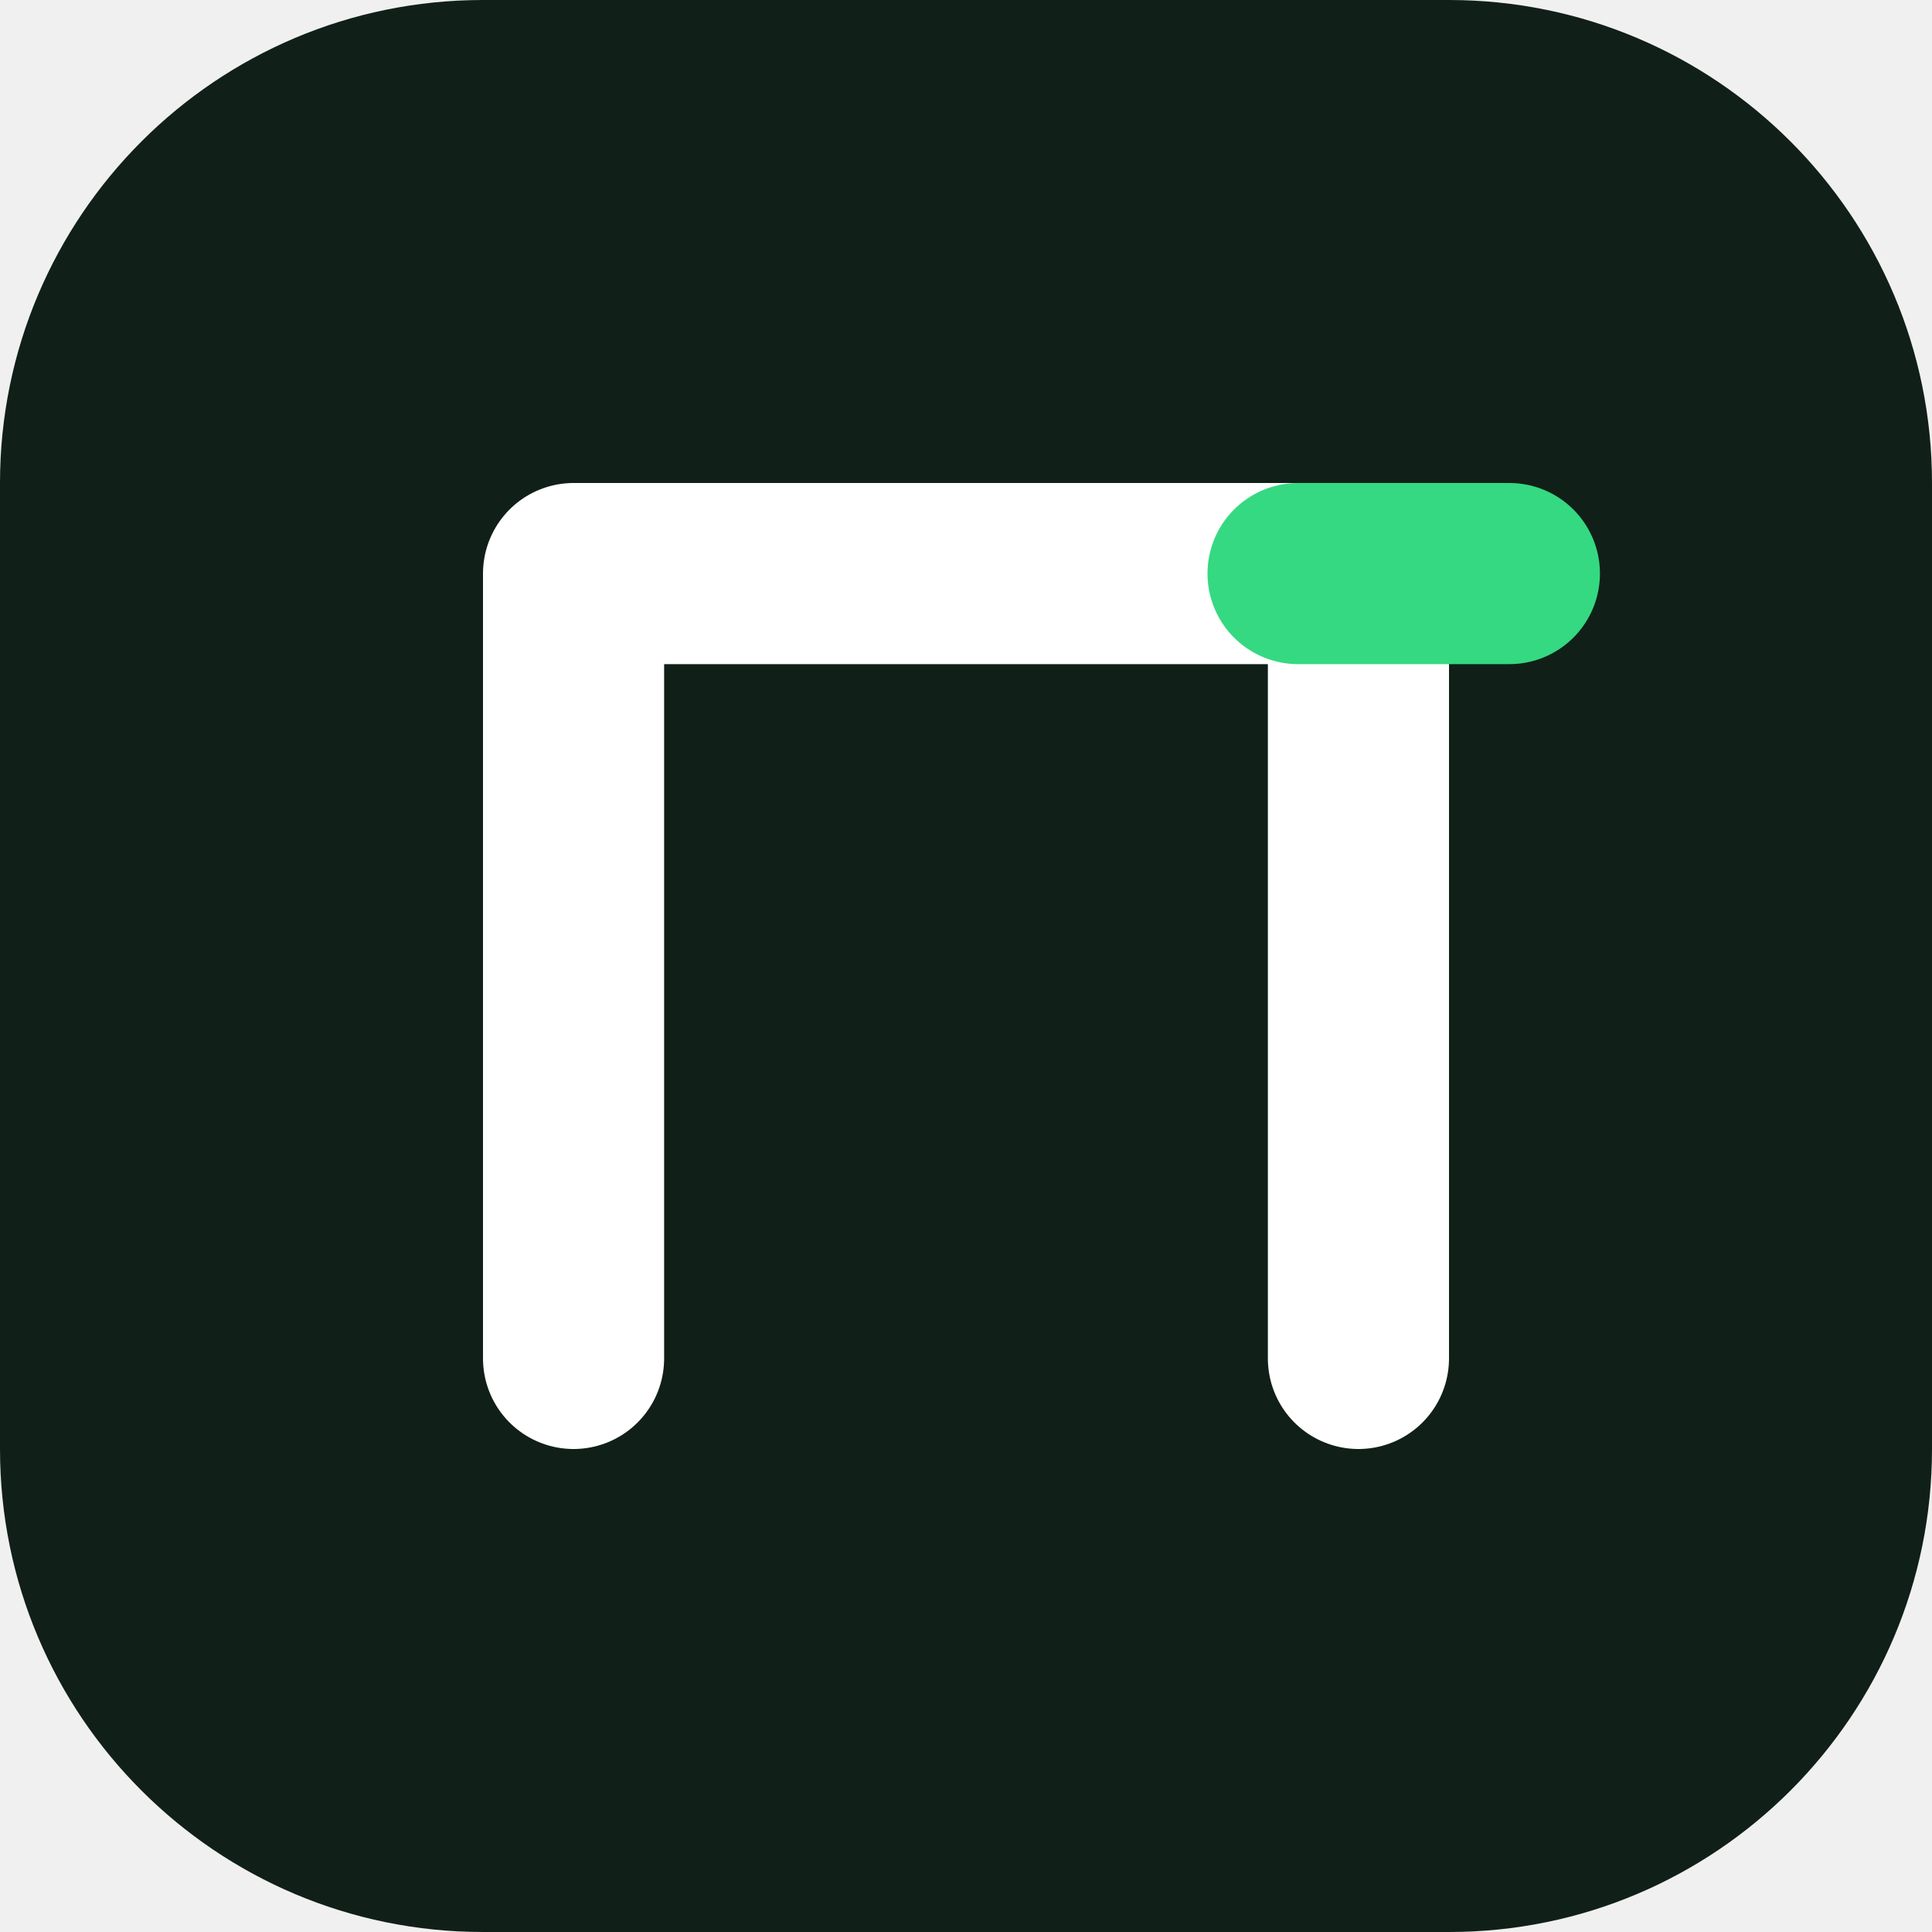
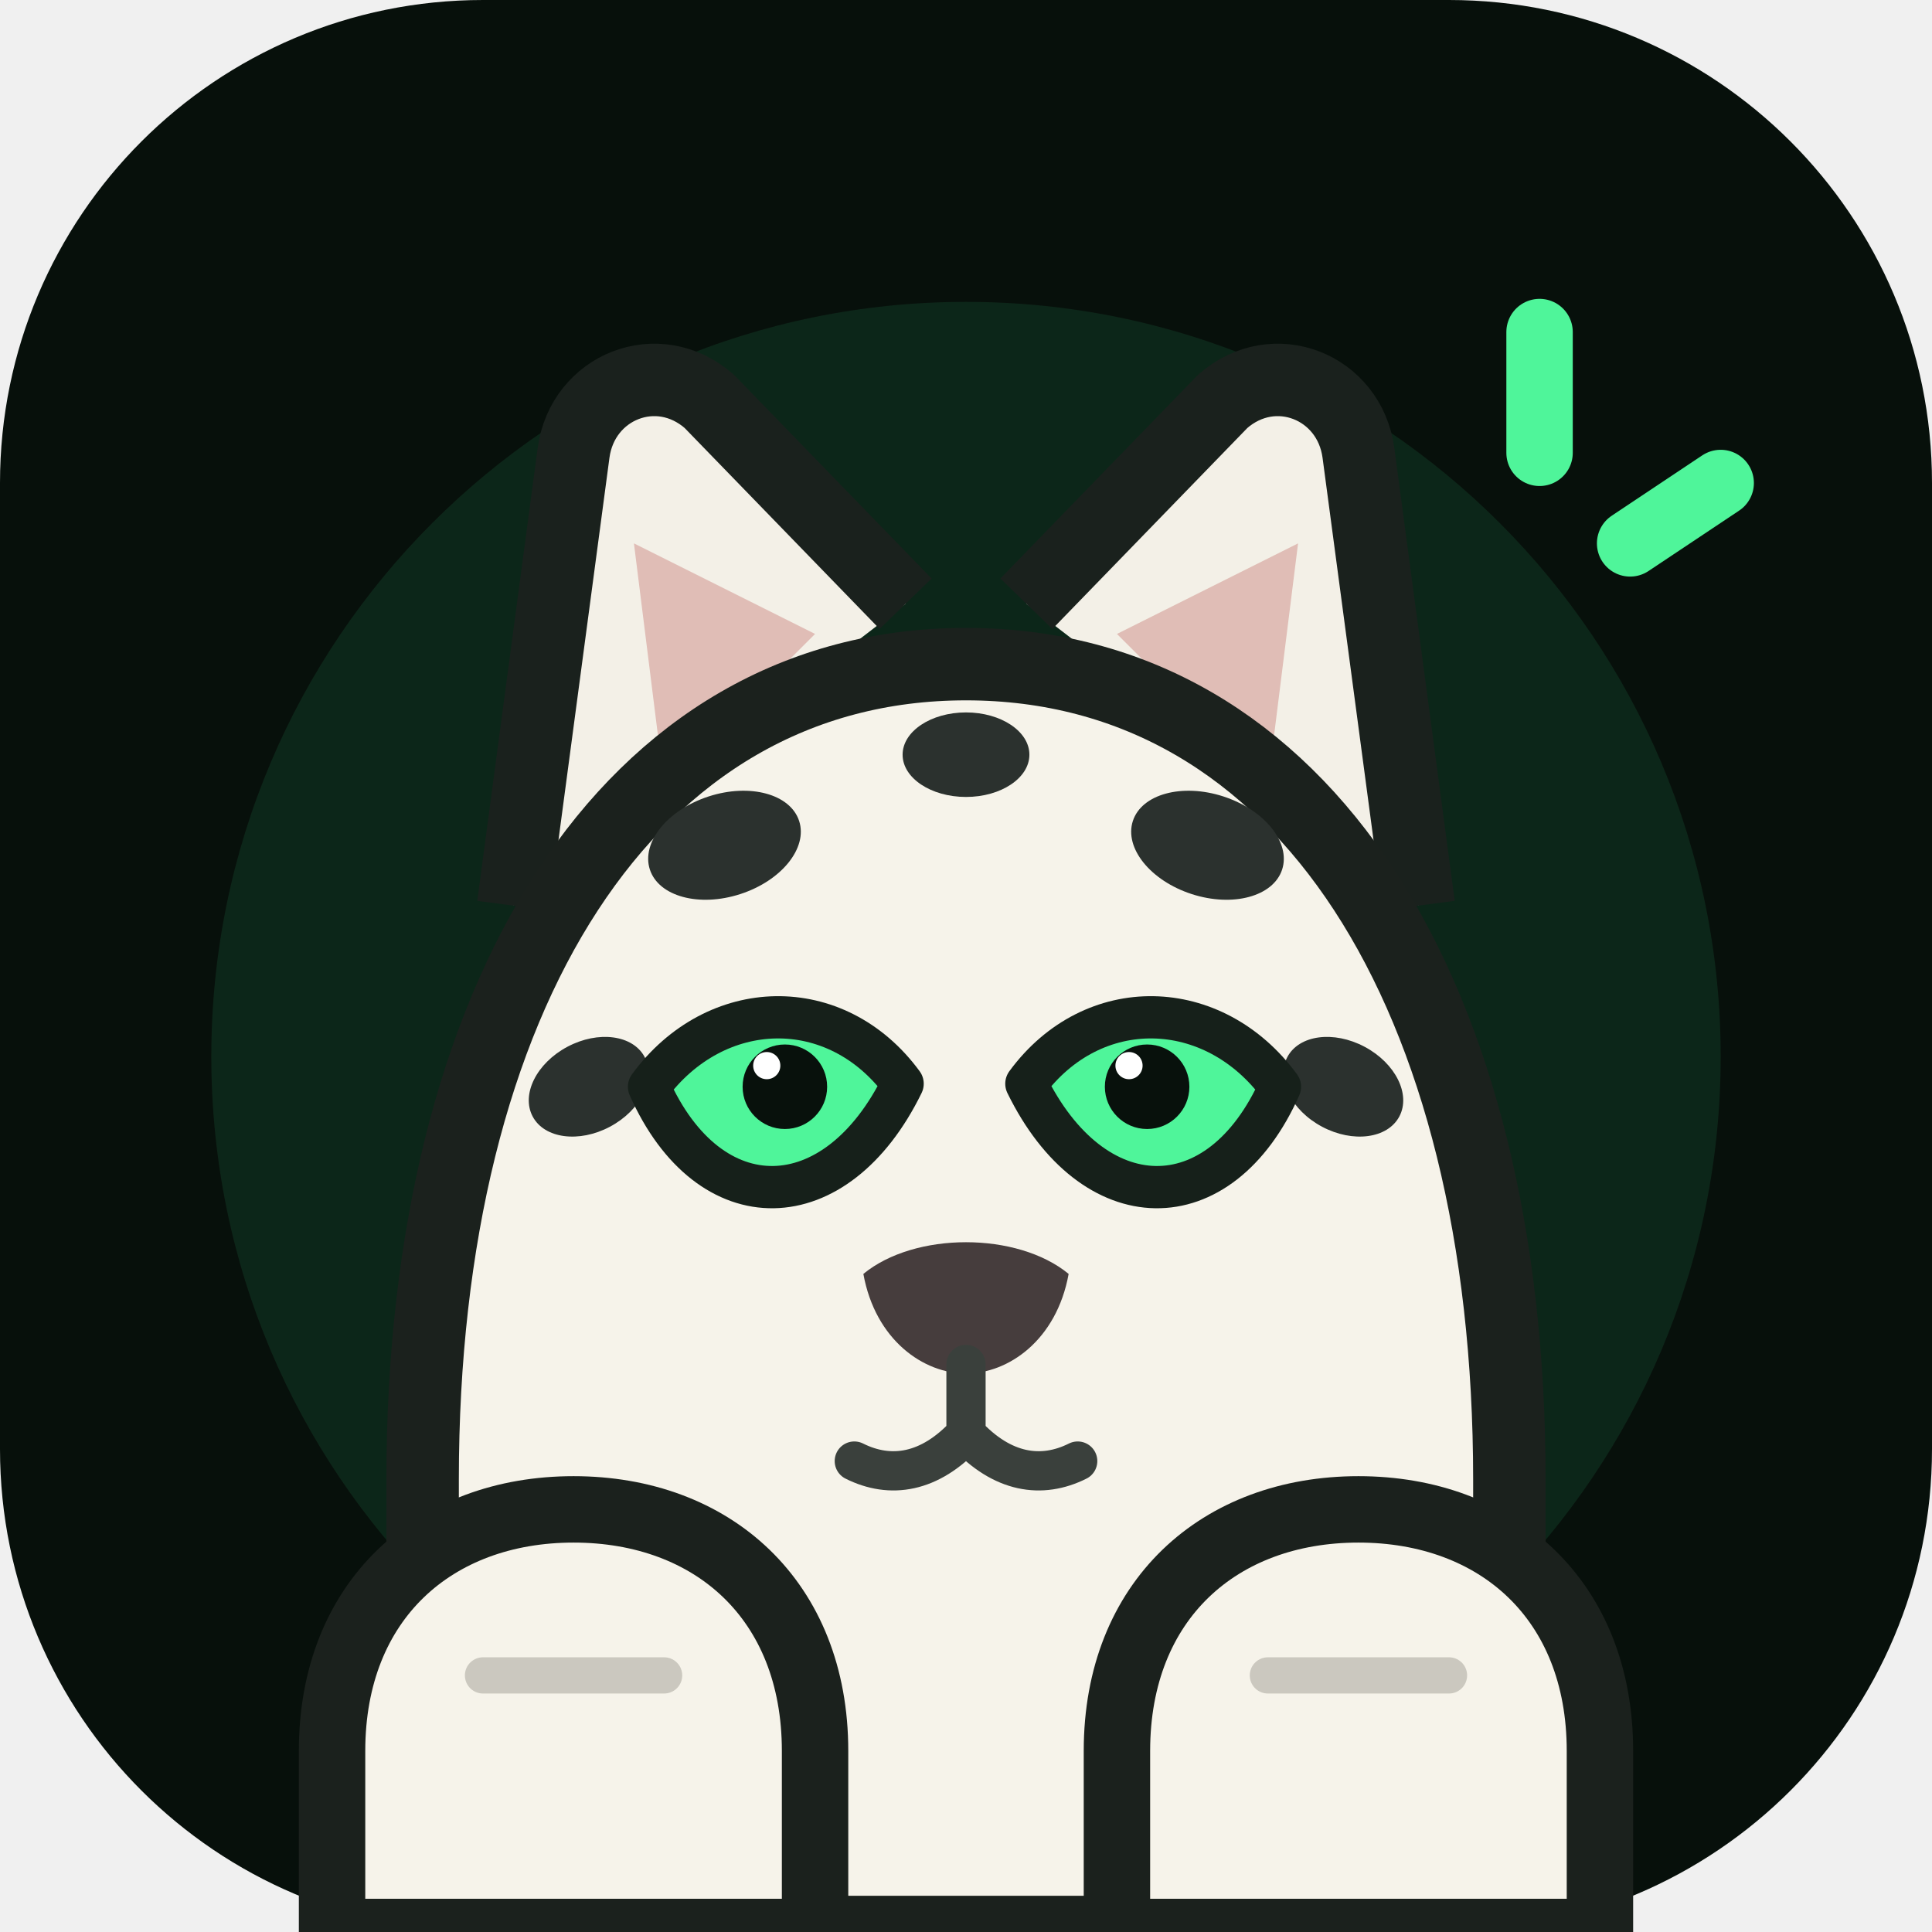
- <svg xmlns="http://www.w3.org/2000/svg" viewBox="0 0 64 64">
-   <rect width="64" height="64" rx="16" fill="#102018" />
-   <path d="M19 45V19h26v26M19 19h26" fill="none" stroke="#fff" stroke-width="6" stroke-linecap="round" stroke-linejoin="round" />
-   <path d="M43 19h7" stroke="#35D981" stroke-width="6" stroke-linecap="round" />
+ <svg xmlns="http://www.w3.org/2000/svg" viewBox="0 0 64 64" data-icon="peeking-bay" role="img" aria-labelledby="title">
+   <rect width="64" height="64" rx="16" fill="#07100B" />
+   <circle cx="32" cy="35" r="25" fill="#0E2B1C" opacity=".82" />
+   <path d="M17 30 19 15c.3-2.2 2.8-3.2 4.5-1.7L30 20m17 10-2-15c-.3-2.2-2.8-3.2-4.5-1.7L34 20" fill="#F3F0E7" stroke="#1A211D" stroke-width="2.4" stroke-linejoin="round" />
+   <path d="m21 18 1 8 5-5m16-3-1 8-5-5" fill="#D8A9A3" opacity=".72" />
+   <path d="M14 49c0-16 6.8-27 18-27s18 11 18 27v15H14Z" fill="#F6F3EA" stroke="#1B211D" stroke-width="2.4" />
+   <g fill="#2B312E">
+     <ellipse cx="24" cy="28" rx="2.6" ry="1.7" transform="rotate(-18 24 28)" />
+     <ellipse cx="40" cy="28" rx="2.6" ry="1.7" transform="rotate(18 40 28)" />
+     <ellipse cx="19.5" cy="36" rx="2.1" ry="1.5" transform="rotate(-28 19.5 36)" />
+     <ellipse cx="44.5" cy="36" rx="2.1" ry="1.5" transform="rotate(28 44.5 36)" />
+     <ellipse cx="32" cy="25" rx="2.1" ry="1.4" />
+   </g>
+   <path d="M21.5 36c2.2-3 6.2-3.1 8.4-.1-2.2 4.5-6.4 4.6-8.4.1Zm20.9 0c-2.2-3-6.2-3.1-8.4-.1 2.2 4.5 6.4 4.6 8.4.1Z" fill="#4FF59A" stroke="#16201A" stroke-width="1.4" stroke-linejoin="round" />
+   <circle cx="26" cy="36" r="1.4" fill="#08110C" />
+   <circle cx="38" cy="36" r="1.4" fill="#08110C" />
+   <circle cx="25.4" cy="35.3" r=".45" fill="#fff" />
+   <circle cx="37.4" cy="35.3" r=".45" fill="#fff" />
+   <path d="M28.6 42.2c1.7-1.4 5.1-1.4 6.8 0-.4 2.2-2 3.3-3.4 3.3s-3-1.1-3.4-3.3Z" fill="#463D3D" />
+   <path d="M32 45.2v2.3m0 0c-1.2 1.3-2.5 1.5-3.7.9m3.7-.9c1.2 1.3 2.5 1.5 3.7.9" fill="none" stroke="#3A403C" stroke-width="1.3" stroke-linecap="round" />
+   <g fill="#F6F3EA" stroke="#1B211D" stroke-width="2.2">
+     <path d="M11 58c0-5 3.4-8 8-8s8 3 8 8v6H11Z" />
+     <path d="M37 58c0-5 3.4-8 8-8s8 3 8 8v6H37Z" />
+   </g>
+   <path d="M16 55.5h6m20 0h6" stroke="#CBC8BF" stroke-width="1.2" stroke-linecap="round" />
+   <path d="M51 15v-4m3 7 3-2" fill="none" stroke="#4FF59A" stroke-width="2.2" stroke-linecap="round" />
</svg>
